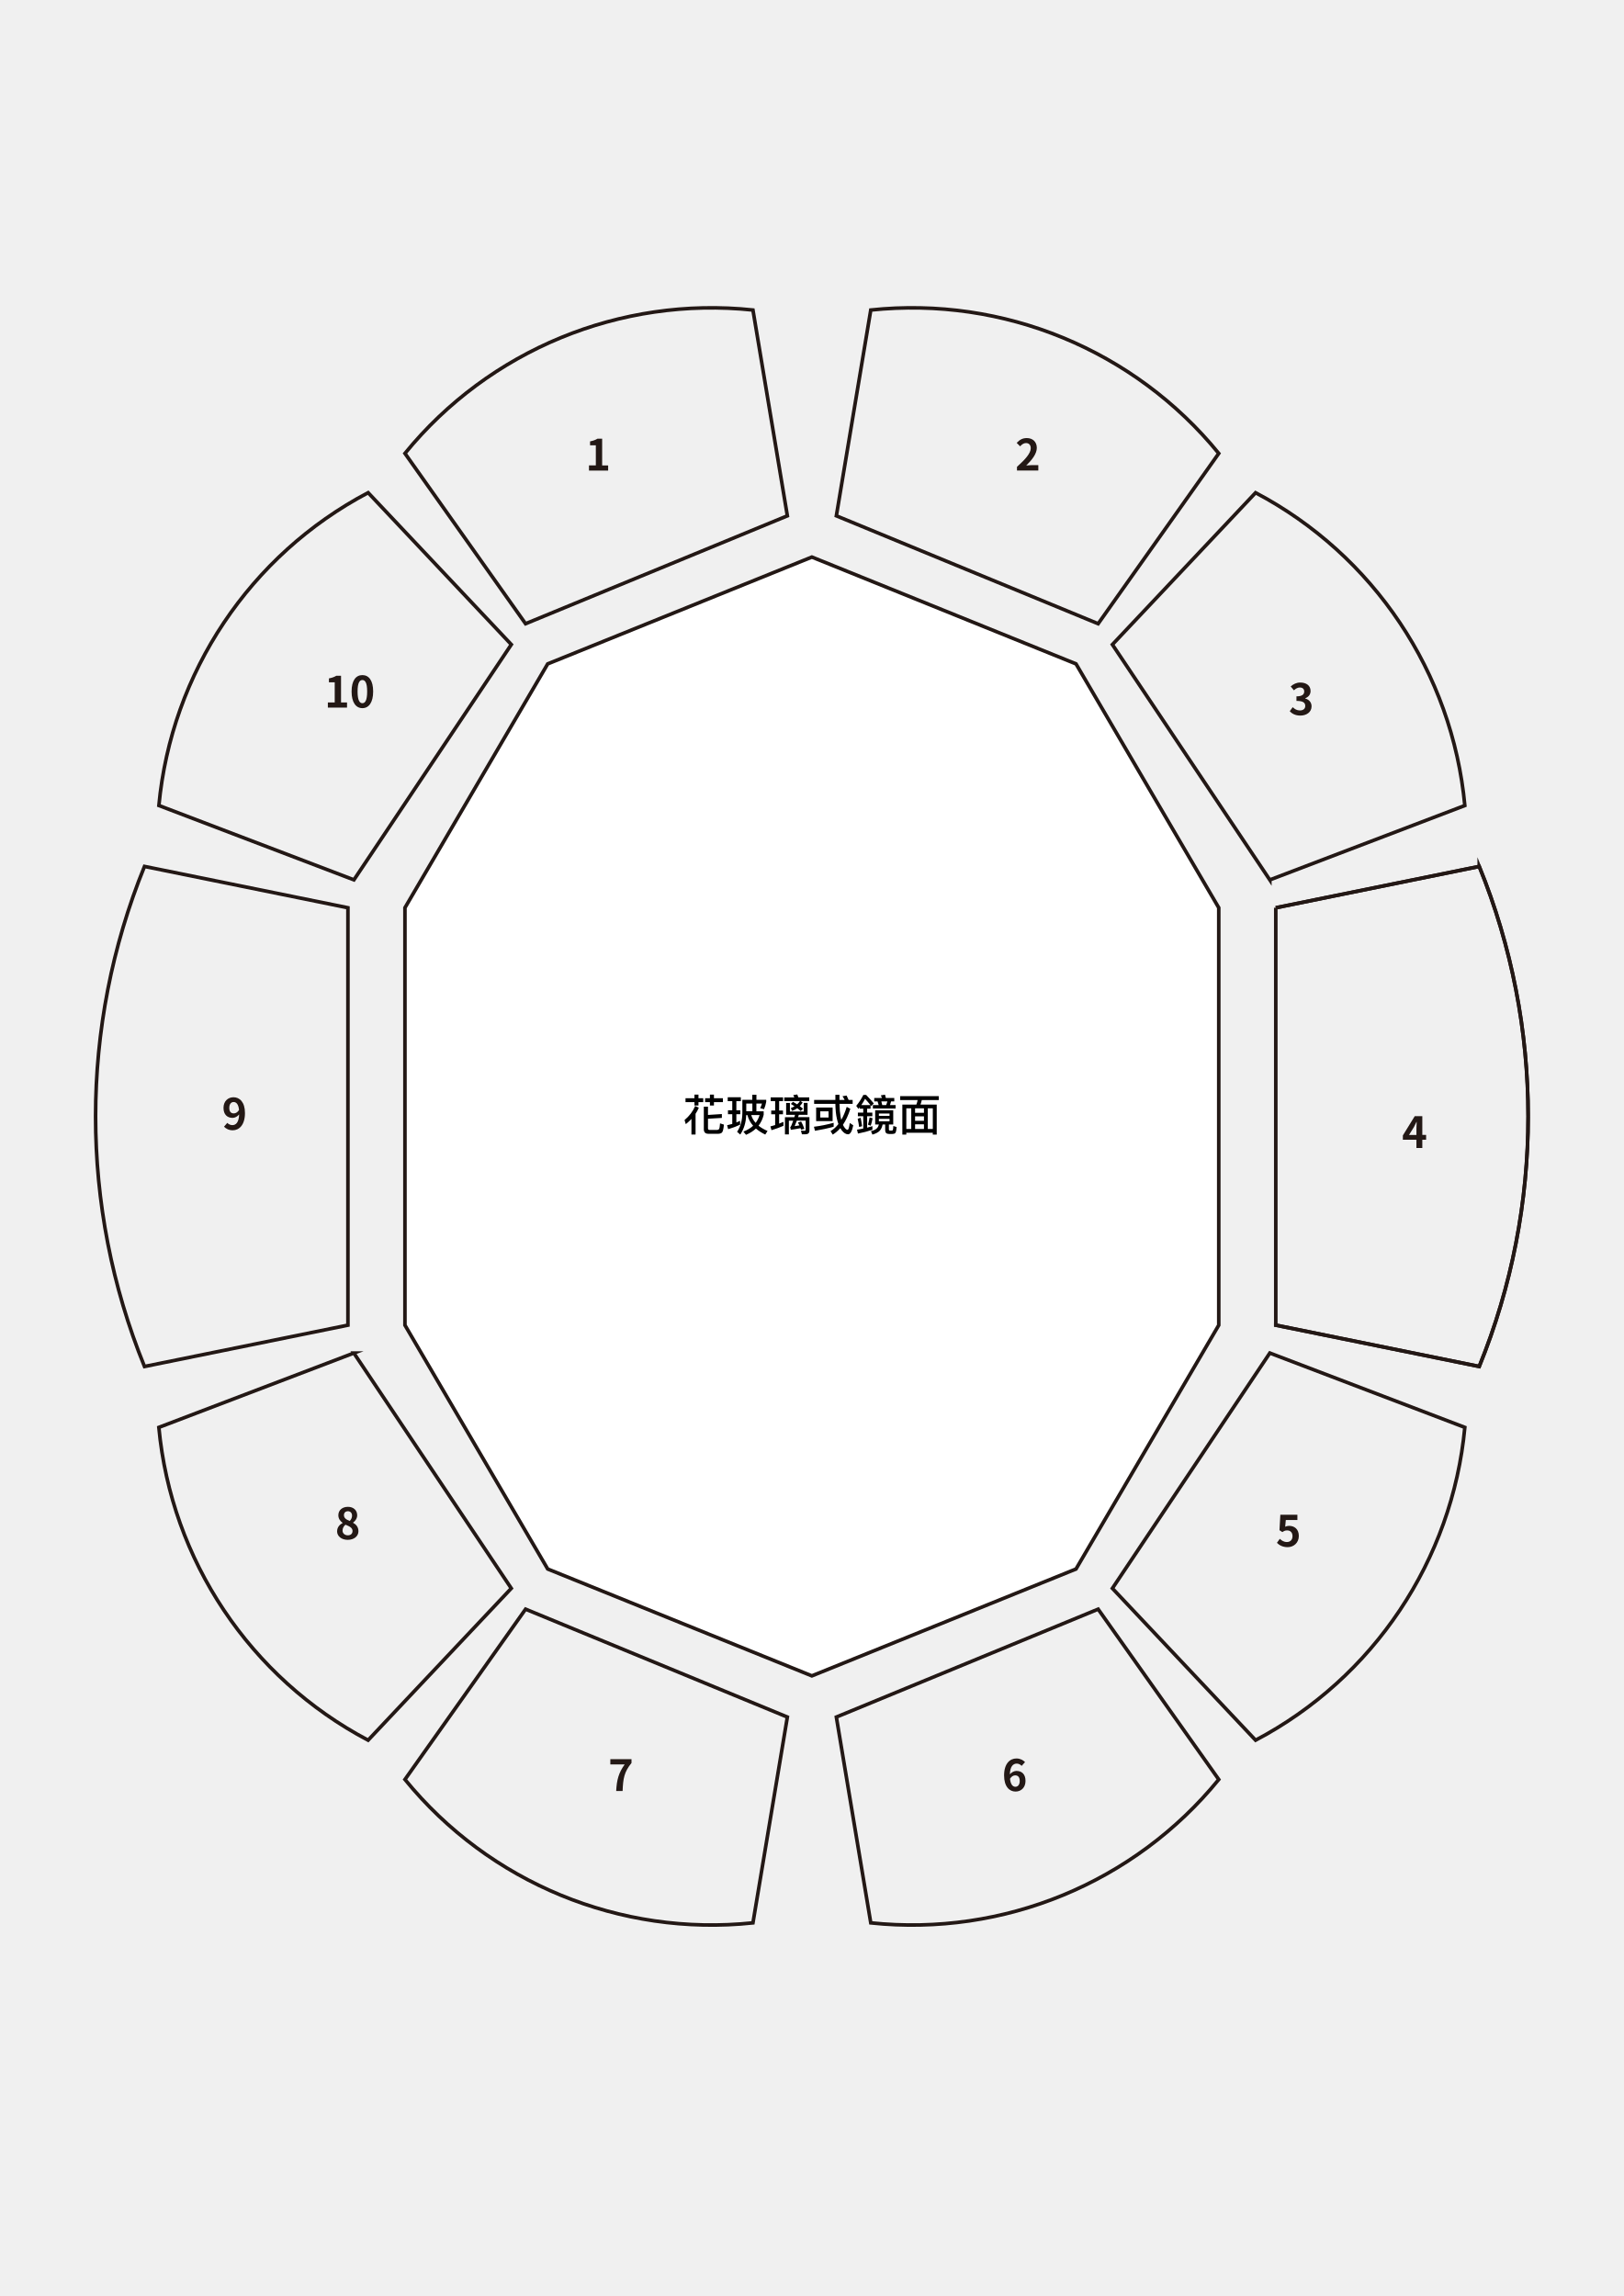
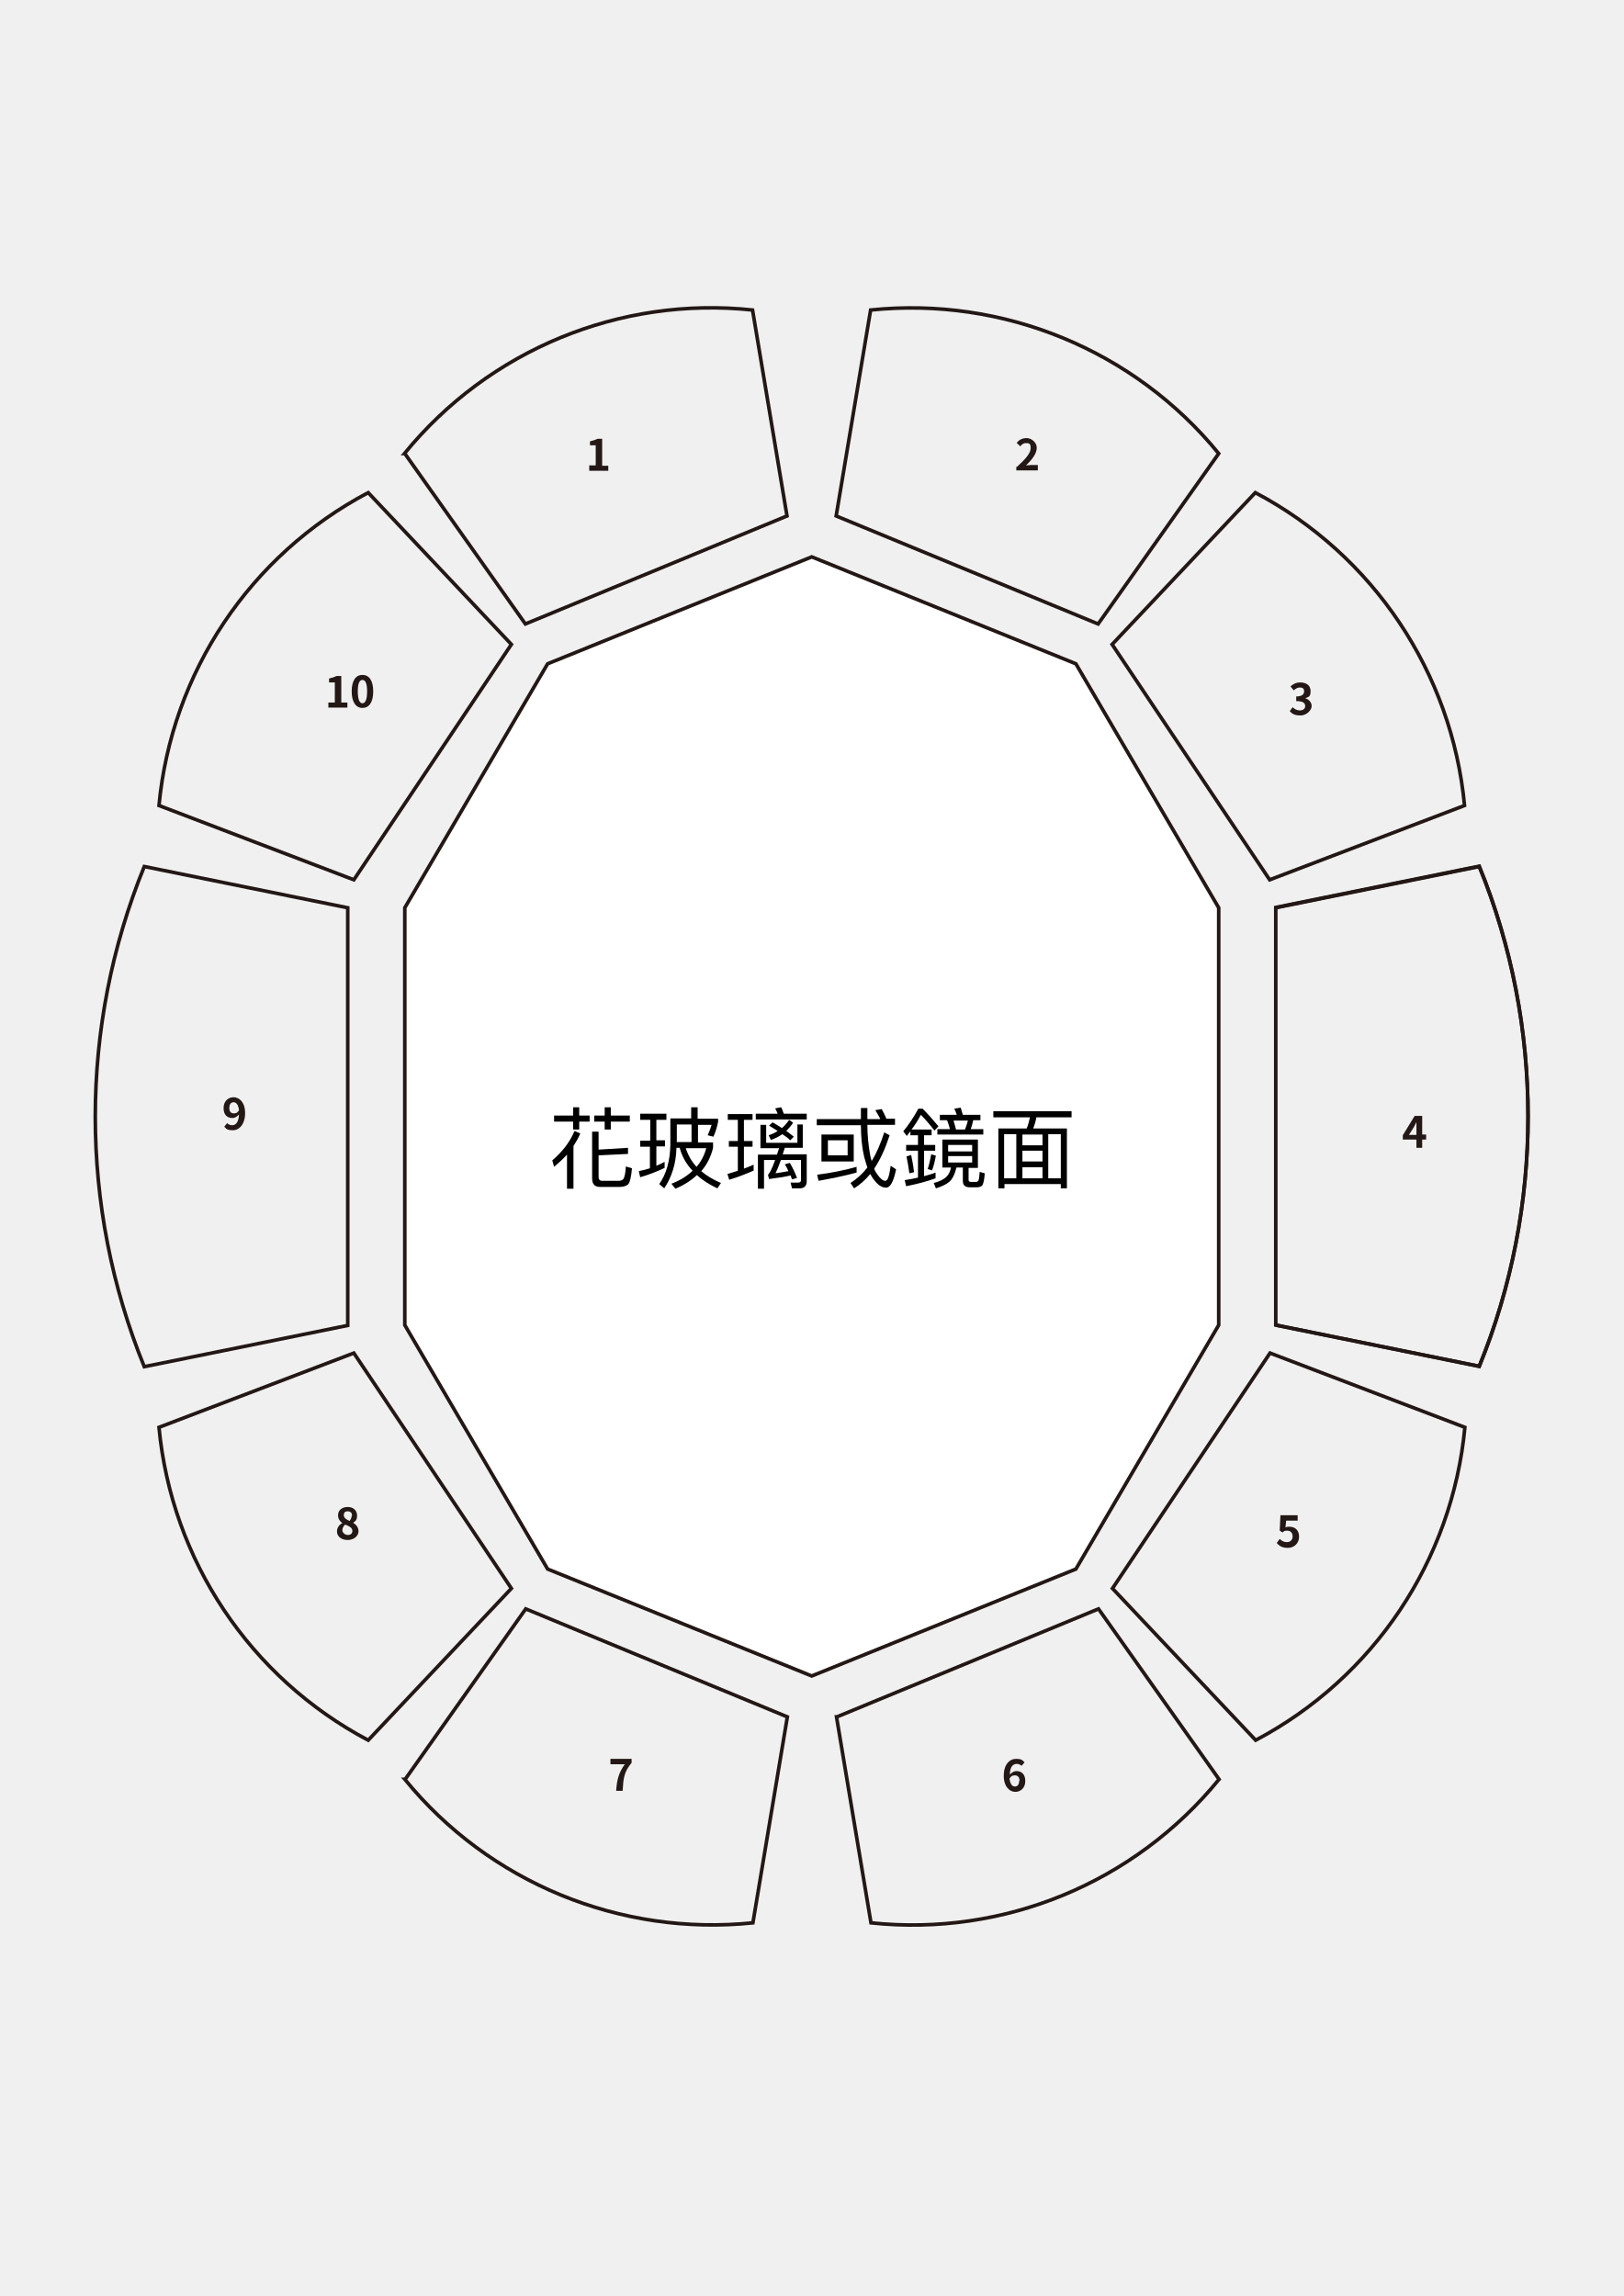
- <svg xmlns="http://www.w3.org/2000/svg" version="1.1" viewBox="0 0 452.45 639.89">
+ <svg xmlns="http://www.w3.org/2000/svg" version="1.1" viewBox="0 0 452.5 639.9">
+   <defs>
+     <style>
+       .cls-1, .cls-2 {
+         fill: none;
+       }
+ 
+       .cls-2 {
+         stroke: #231815;
+         stroke-miterlimit: 10;
+       }
+ 
+       .cls-3 {
+         fill: #231815;
+       }
+ 
+       .cls-4 {
+         fill: #fff;
+       }
+     </style>
+   </defs>
  <g>
    <g id="_图层_1" data-name="图层_1">
-       <path d="M164.12,129.71h1.91v-5.61h-1.61v-1.09c.89-.17,1.5-.4,2.06-.74h1.31v7.45h1.67v1.43h-5.34v-1.43h0Z" fill="#231815" />
-       <path d="M283.38,130.11c2.41-2.16,3.84-3.83,3.84-5.19,0-.9-.49-1.44-1.33-1.44-.65,0-1.19.42-1.63.91l-.96-.96c.82-.86,1.61-1.34,2.82-1.34,1.68,0,2.79,1.08,2.79,2.73s-1.33,3.33-2.95,4.92c.44-.05,1.03-.1,1.44-.1h1.93v1.49h-5.95v-1.02Z" fill="#231815" />
-       <path d="M359.39,198.21l.83-1.12c.53.52,1.17.91,1.98.91.9,0,1.51-.44,1.51-1.24,0-.88-.52-1.42-2.45-1.42v-1.27c1.63,0,2.16-.56,2.16-1.35,0-.7-.43-1.1-1.19-1.12-.64,0-1.15.31-1.68.79l-.9-1.08c.77-.67,1.62-1.09,2.66-1.09,1.71,0,2.88.84,2.88,2.36,0,.96-.54,1.65-1.49,2.03v.06c1.01.28,1.77,1.02,1.77,2.18,0,1.63-1.43,2.58-3.12,2.58-1.4,0-2.35-.53-2.97-1.24v.02Z" fill="#231815" />
-       <path d="M397.39,317.64h-1.06v2.3h-1.64v-2.3h-3.78v-1.2l3.31-5.37h2.11v5.23h1.06v1.34h0ZM394.69,316.3v-1.81c0-.52.05-1.32.07-1.83h-.05c-.22.47-.46.96-.71,1.44l-1.38,2.21h2.07Z" fill="#231815" />
-       <path d="M355.81,429.99l.82-1.13c.5.49,1.13.9,1.96.9.92,0,1.57-.59,1.57-1.63s-.6-1.61-1.5-1.61c-.53,0-.82.13-1.33.47l-.8-.53.24-4.31h4.75v1.47h-3.23l-.17,1.88c.35-.17.66-.25,1.07-.25,1.49,0,2.73.89,2.73,2.82s-1.46,3.12-3.11,3.12c-1.4,0-2.34-.55-3-1.21h0Z" fill="#231815" />
-       <path d="M284.7,492.16c-.31-.36-.85-.65-1.37-.65-1.02,0-1.86.77-1.93,2.99.48-.59,1.25-.95,1.82-.95,1.49,0,2.54.89,2.54,2.79s-1.27,2.96-2.78,2.96c-1.69,0-3.19-1.36-3.19-4.49,0-3.31,1.64-4.73,3.43-4.73,1.08,0,1.87.46,2.41,1.01l-.94,1.05v.02ZM284.15,496.34c0-1.05-.49-1.55-1.26-1.55-.48,0-1.01.25-1.45.94.17,1.62.77,2.24,1.51,2.24.66,0,1.2-.55,1.2-1.63Z" fill="#231815" />
-       <path d="M174.06,491.74h-3.99v-1.47h5.9v1.07c-2.06,2.52-2.34,4.33-2.48,7.81h-1.79c.16-3.08.67-5.05,2.36-7.4h0Z" fill="#231815" />
-       <path d="M93.94,426.77c0-1.14.7-1.87,1.52-2.31v-.06c-.68-.49-1.18-1.16-1.18-2.11,0-1.43,1.13-2.34,2.67-2.34s2.58.95,2.58,2.36c0,.88-.55,1.61-1.14,2.03v.06c.82.44,1.49,1.16,1.49,2.37,0,1.34-1.19,2.38-2.99,2.38-1.69,0-2.96-.98-2.96-2.38h.01ZM98.24,426.71c0-.92-.82-1.31-1.97-1.78-.48.38-.82.98-.82,1.64,0,.8.66,1.32,1.49,1.32.74,0,1.29-.42,1.29-1.19h.01ZM98.1,422.41c0-.72-.43-1.24-1.18-1.24-.6,0-1.08.4-1.08,1.1,0,.84.68,1.25,1.62,1.62.43-.46.64-.96.64-1.49h0Z" fill="#231815" />
-       <path d="M63.34,312.95c.32.35.88.62,1.4.62,1,0,1.82-.76,1.9-2.99-.46.6-1.21.97-1.82.97-1.48,0-2.54-.91-2.54-2.79s1.27-2.96,2.79-2.96c1.68,0,3.19,1.32,3.19,4.4,0,3.36-1.64,4.81-3.41,4.81-1.1,0-1.91-.47-2.43-1.01l.92-1.06h0ZM66.61,309.35c-.16-1.62-.77-2.22-1.52-2.22-.66,0-1.2.54-1.2,1.63s.49,1.54,1.26,1.54c.48,0,1.03-.26,1.46-.95Z" fill="#231815" />
+       <path class="cls-3" d="M164.1,129.7h1.9v-5.6h-1.6v-1.1c.9-.2,1.5-.4,2.1-.7h1.3v7.5h1.7v1.4h-5.3v-1.4h0Z" />
+       <path class="cls-3" d="M283.4,130.1c2.4-2.2,3.8-3.8,3.8-5.2s-.5-1.4-1.3-1.4-1.2.4-1.6.9l-1-1c.8-.9,1.6-1.3,2.8-1.3s2.8,1.1,2.8,2.7-1.3,3.3-3,4.9c.4,0,1-.1,1.4-.1h1.9v1.5h-6v-1Z" />
+       <path class="cls-3" d="M359.4,198.2l.8-1.1c.5.5,1.2.9,2,.9s1.5-.4,1.5-1.2-.5-1.4-2.5-1.4v-1.3c1.6,0,2.2-.6,2.2-1.4s-.4-1.1-1.2-1.1c-.6,0-1.1.3-1.7.8l-.9-1.1c.8-.7,1.6-1.1,2.7-1.1,1.7,0,2.9.8,2.9,2.4s-.5,1.6-1.5,2h0c1,.3,1.8,1.1,1.8,2.2s-1.4,2.6-3.1,2.6-2.4-.5-3-1.2h0s0,0,0,0Z" />
+       <path class="cls-3" d="M397.4,317.6h-1.1v2.3h-1.6v-2.3h-3.8v-1.2l3.3-5.4h2.1v5.2h1.1v1.3h0ZM394.7,316.3v-1.8c0-.5,0-1.3,0-1.8h0c-.2.5-.5,1-.7,1.4l-1.4,2.2h2.1,0Z" />
+       <path class="cls-3" d="M355.8,430l.8-1.1c.5.5,1.1.9,2,.9s1.6-.6,1.6-1.6-.6-1.6-1.5-1.6-.8.1-1.3.5l-.8-.5.2-4.3h4.8v1.5h-3.2l-.2,1.9c.4-.2.7-.2,1.1-.2,1.5,0,2.7.9,2.7,2.8s-1.5,3.1-3.1,3.1-2.3-.5-3-1.2h0Z" />
+       <path class="cls-3" d="M284.7,492.2c-.3-.4-.9-.6-1.4-.6-1,0-1.9.8-1.9,3,.5-.6,1.2-1,1.8-1,1.5,0,2.5.9,2.5,2.8s-1.3,3-2.8,3-3.2-1.4-3.2-4.5,1.6-4.7,3.4-4.7,1.9.5,2.4,1l-.9,1h0s0,0,0,0ZM284.1,496.3c0-1-.5-1.5-1.3-1.5s-1,.2-1.5.9c.2,1.6.8,2.2,1.5,2.2s1.2-.5,1.2-1.6Z" />
+       <path class="cls-3" d="M174.1,491.7h-4v-1.5h5.9v1.1c-2.1,2.5-2.3,4.3-2.5,7.8h-1.8c.2-3.1.7-5,2.4-7.4h0Z" />
+       <path class="cls-3" d="M93.9,426.8c0-1.1.7-1.9,1.5-2.3h0c-.7-.5-1.2-1.2-1.2-2.2,0-1.4,1.1-2.3,2.7-2.3s2.6,1,2.6,2.4-.6,1.6-1.1,2h0c.8.5,1.5,1.2,1.5,2.4s-1.2,2.4-3,2.4-3-1-3-2.4h0ZM98.2,426.7c0-.9-.8-1.3-2-1.8-.5.4-.8,1-.8,1.6s.7,1.3,1.5,1.3,1.3-.4,1.3-1.2h0ZM98.1,422.4c0-.7-.4-1.2-1.2-1.2s-1.1.4-1.1,1.1.7,1.2,1.6,1.6c.4-.5.6-1,.6-1.5h0Z" />
+       <path class="cls-3" d="M63.3,313c.3.4.9.6,1.4.6,1,0,1.8-.8,1.9-3-.5.6-1.2,1-1.8,1-1.5,0-2.5-.9-2.5-2.8s1.3-3,2.8-3,3.2,1.3,3.2,4.4-1.6,4.8-3.4,4.8-1.9-.5-2.4-1l.9-1.1h0ZM66.6,309.4c-.2-1.6-.8-2.2-1.5-2.2s-1.2.5-1.2,1.6.5,1.5,1.3,1.5,1-.3,1.5-1Z" />
      <g>
-         <path d="M91.36,195.77h1.91v-5.61h-1.61v-1.09c.89-.17,1.5-.4,2.06-.74h1.31v7.45h1.67v1.43h-5.34v-1.43h0Z" fill="#231815" />
-         <path d="M97.97,192.72c0-3.07,1.2-4.57,3.01-4.57s3,1.51,3,4.57-1.2,4.64-3,4.64-3.01-1.58-3.01-4.64ZM102.31,192.72c0-2.48-.58-3.2-1.33-3.2s-1.34.72-1.34,3.2.58,3.26,1.34,3.26,1.33-.77,1.33-3.26Z" fill="#231815" />
+         <path class="cls-3" d="M91.4,195.8h1.9v-5.6h-1.6v-1.1c.9-.2,1.5-.4,2.1-.7h1.3v7.4h1.7v1.4h-5.3v-1.4h0Z" />
+         <path class="cls-3" d="M98,192.7c0-3.1,1.2-4.6,3-4.6s3,1.5,3,4.6-1.2,4.6-3,4.6-3-1.6-3-4.6ZM102.3,192.7c0-2.5-.6-3.2-1.3-3.2s-1.3.7-1.3,3.2.6,3.3,1.3,3.3,1.3-.8,1.3-3.3Z" />
      </g>
-       <polygon points="339.61 311.15 339.61 369.32 299.83 437.28 226.23 467.06 152.62 437.28 112.84 369.32 112.84 311.15 112.84 252.99 152.62 185.02 226.23 155.25 299.83 185.02 339.61 252.99 339.61 311.15" fill="#fff" />
-       <polygon id="_x31_1" points="339.61 311.15 339.61 369.32 299.83 437.28 226.23 467.06 152.62 437.28 112.84 369.32 112.84 311.15 112.84 252.99 152.62 185.02 226.23 155.25 299.83 185.02 339.61 252.99 339.61 311.15" fill="none" stroke="#231815" stroke-miterlimit="10" />
-       <path d="M-71.41-101v841.89h595.28V-101H-71.41ZM408.19,224.49l-54.34,20.72-43.87-65.59,39.9-42.32c32.9,17.36,54.82,50.14,58.31,87.18h0ZM242.64,86.4c36.99-3.89,73.45,11.14,96.97,39.96l-33.61,47.47-72.95-30.07s9.59-57.36,9.59-57.36ZM102.58,137.31l39.9,42.32-43.87,65.59-54.35-20.72c3.49-37.03,25.42-69.81,58.31-87.18h0ZM40.26,241.47l56.69,11.52v116.33l-56.69,11.52c-18.17-44.68-18.17-94.69,0-139.37ZM44.26,397.81l54.35-20.72,43.87,65.58-39.9,42.32c-32.9-17.36-54.82-50.14-58.31-87.18h0ZM209.81,535.91c-36.99,3.89-73.45-11.14-96.97-39.96l33.61-47.47,72.95,30.07-9.59,57.36ZM146.45,173.83l-33.61-47.47c23.52-28.82,59.97-43.85,96.97-39.96l9.59,57.36-72.95,30.07h0ZM242.64,535.91l-9.59-57.36,72.95-30.07,33.61,47.47c-23.52,28.82-59.97,43.85-96.97,39.96h0ZM349.88,484.99l-39.9-42.32,43.87-65.58,54.34,20.72c-3.49,37.03-25.41,69.81-58.31,87.18h0ZM412.19,380.84l-56.69-11.52h0v-116.33h0l56.69-11.52c9.09,22.34,13.63,46.01,13.63,69.69s-4.54,47.35-13.63,69.69h0Z" fill="none" />
-       <path id="_x32_" d="M339.61,126.36c-23.52-28.82-59.97-43.85-96.97-39.96l-9.59,57.36,72.95,30.07,33.61-47.47h0Z" fill="none" stroke="#231815" stroke-miterlimit="10" />
-       <path id="_x33_" d="M353.84,245.22l54.34-20.72c-3.49-37.03-25.41-69.81-58.31-87.18l-39.9,42.32,43.87,65.59h0Z" fill="none" stroke="#231815" stroke-miterlimit="10" />
-       <path d="M355.5,369.32h0l56.69,11.52c9.09-22.34,13.63-46.01,13.63-69.69,0,23.67-4.54,47.35-13.63,69.68l-56.69-11.52h0Z" fill="none" stroke="#231815" stroke-miterlimit="10" />
-       <path id="_x36_" d="M233.05,478.54l9.59,57.36c36.99,3.89,73.45-11.14,96.97-39.96l-33.61-47.47-72.95,30.07h0Z" fill="none" stroke="#231815" stroke-miterlimit="10" />
-       <path id="_x35_" d="M309.97,442.67l39.9,42.32c32.9-17.36,54.82-50.14,58.31-87.18l-54.34-20.72-43.87,65.58h0Z" fill="none" stroke="#231815" stroke-miterlimit="10" />
-       <path d="M412.19,241.47l-56.69,11.52h0l56.69-11.52c9.09,22.34,13.63,46.01,13.63,69.68,0-23.67-4.54-47.35-13.63-69.69h0Z" fill="none" stroke="#231815" stroke-miterlimit="10" />
-       <path d="M355.5,252.99v116.33l56.69,11.52c9.09-22.34,13.63-46.01,13.63-69.68s-4.54-47.35-13.63-69.68l-56.69,11.52h0Z" fill="none" stroke="#231815" stroke-miterlimit="10" />
-       <path id="_x31_" d="M112.84,126.36l33.61,47.47,72.95-30.07-9.59-57.36c-36.99-3.89-73.45,11.14-96.97,39.96Z" fill="none" stroke="#231815" stroke-miterlimit="10" />
-       <path id="_x31_0" d="M102.58,137.31c-32.9,17.36-54.82,50.14-58.31,87.18l54.35,20.72,43.86-65.58-39.9-42.32Z" fill="none" stroke="#231815" stroke-miterlimit="10" />
-       <path id="_x37_" d="M112.84,495.94c23.52,28.82,59.97,43.85,96.97,39.96l9.59-57.36-72.95-30.07-33.61,47.47h0Z" fill="none" stroke="#231815" stroke-miterlimit="10" />
-       <path id="_x38_" d="M98.61,377.09l-54.35,20.72c3.49,37.03,25.42,69.81,58.31,87.18l39.9-42.32-43.87-65.58h0Z" fill="none" stroke="#231815" stroke-miterlimit="10" />
-       <path id="_x39_" d="M96.95,252.99l-56.69-11.52c-18.17,44.68-18.17,94.69,0,139.37l56.69-11.52v-116.33Z" fill="none" stroke="#231815" stroke-miterlimit="10" />
+       <polygon class="cls-4" points="339.6 311.1 339.6 369.3 299.8 437.3 226.2 467.1 152.6 437.3 112.8 369.3 112.8 311.1 112.8 253 152.6 185 226.2 155.2 299.8 185 339.6 253 339.6 311.1" />
+       <polygon id="_x31_1" class="cls-2" points="339.6 311.1 339.6 369.3 299.8 437.3 226.2 467.1 152.6 437.3 112.8 369.3 112.8 311.1 112.8 253 152.6 185 226.2 155.2 299.8 185 339.6 253 339.6 311.1" />
+       <path class="cls-1" d="M408.2,224.5l-54.3,20.7-43.9-65.6,39.9-42.3c32.9,17.4,54.8,50.1,58.3,87.2h0ZM242.6,86.4c37-3.9,73.4,11.1,97,40l-33.6,47.5-72.9-30.1s9.6-57.4,9.6-57.4ZM102.6,137.3l39.9,42.3-43.9,65.6-54.3-20.7c3.5-37,25.4-69.8,58.3-87.2h0ZM40.3,241.5l56.7,11.5v116.3l-56.7,11.5c-18.2-44.7-18.2-94.7,0-139.4ZM44.3,397.8l54.4-20.7,43.9,65.6-39.9,42.3c-32.9-17.4-54.8-50.1-58.3-87.2h0ZM209.8,535.9c-37,3.9-73.4-11.1-97-40l33.6-47.5,72.9,30.1-9.6,57.4ZM146.4,173.8l-33.6-47.5c23.5-28.8,60-43.8,97-40l9.6,57.4-72.9,30.1h0ZM242.6,535.9l-9.6-57.4,72.9-30.1,33.6,47.5c-23.5,28.8-60,43.9-97,40h0ZM349.9,485l-39.9-42.3,43.9-65.6,54.3,20.7c-3.5,37-25.4,69.8-58.3,87.2h0ZM412.2,380.8l-56.7-11.5h0v-116.3h0l56.7-11.5c9.1,22.3,13.6,46,13.6,69.7s-4.5,47.4-13.6,69.7h0Z" />
+       <path id="_x32_" class="cls-2" d="M339.6,126.4c-23.5-28.8-60-43.8-97-40l-9.6,57.4,73,30.1,33.6-47.5h0Z" />
+       <path id="_x33_" class="cls-2" d="M353.8,245.2l54.3-20.7c-3.5-37-25.4-69.8-58.3-87.2l-39.9,42.3,43.9,65.6h0Z" />
+       <path class="cls-2" d="M355.5,369.3h0l56.7,11.5c9.1-22.3,13.6-46,13.6-69.7,0,23.7-4.5,47.4-13.6,69.7l-56.7-11.5h0Z" />
+       <path id="_x36_" class="cls-2" d="M233.1,478.5l9.6,57.4c37,3.9,73.4-11.1,97-40l-33.6-47.5-72.9,30.1h0Z" />
+       <path id="_x35_" class="cls-2" d="M310,442.7l39.9,42.3c32.9-17.4,54.8-50.1,58.3-87.2l-54.3-20.7-43.9,65.6h0Z" />
+       <path class="cls-2" d="M412.2,241.5l-56.7,11.5h0l56.7-11.5c9.1,22.3,13.6,46,13.6,69.7,0-23.7-4.5-47.4-13.6-69.7h0Z" />
+       <path class="cls-2" d="M355.5,253v116.3l56.7,11.5c9.1-22.3,13.6-46,13.6-69.7s-4.5-47.4-13.6-69.7l-56.7,11.5h0Z" />
+       <path id="_x31_" class="cls-2" d="M112.8,126.4l33.6,47.5,72.9-30.1-9.6-57.4c-37-3.9-73.4,11.1-97,40Z" />
+       <path id="_x31_0" class="cls-2" d="M102.6,137.3c-32.9,17.4-54.8,50.1-58.3,87.2l54.3,20.7,43.9-65.6s-39.9-42.3-39.9-42.3Z" />
+       <path id="_x37_" class="cls-2" d="M112.8,495.9c23.5,28.8,60,43.8,97,40l9.6-57.4-72.9-30.1-33.6,47.5h0Z" />
+       <path id="_x38_" class="cls-2" d="M98.6,377.1l-54.3,20.7c3.5,37,25.4,69.8,58.3,87.2l39.9-42.3-43.9-65.6h0Z" />
+       <path id="_x39_" class="cls-2" d="M96.9,253l-56.7-11.5c-18.2,44.7-18.2,94.7,0,139.4l56.7-11.5v-116.3Z" />
      <g>
-         <path d="M191.1,313.3l-.35-1.14c1.34-1.13,2.33-2.43,2.96-3.92l1.02.48c-.25.59-.55,1.15-.91,1.69v5.78h-1.15v-4.34c-.48.5-1,1-1.57,1.45ZM193.51,306.08v-1.02h1.12v1.02h1.33v1.08h-1.33v.94h-1.12v-.94h-2.49v-1.08h2.49ZM197.37,315.98c-.84,0-1.25-.43-1.25-1.3v-6.26h1.16v2.31l3.87-.25v1.08l-3.87.23v2.64c0,.31.14.48.43.48h2.09c.25,0,.43-.08.55-.24.14-.17.24-.71.29-1.59l1.08.35c-.11,1.24-.3,1.98-.56,2.22-.24.22-.62.34-1.15.34h-2.64ZM198.94,305.06v1.02h2.5v1.08h-2.5v.94h-1.12v-.94h-1.34v-1.08h1.34v-1.02h1.12Z" />
-         <path d="M204.05,309.43v-2.54h-1.27v-1.09h3.66v1.09h-1.25v2.54h1.09v1.1h-1.09v2.3c.36-.14.71-.3,1.04-.47v1.09c-1.06.49-2.16.91-3.33,1.25l-.29-1.1c.48-.1.96-.22,1.44-.36v-2.71h-1.2v-1.1h1.2ZM210.78,305.09v1.42h2.73v.54c-.12.7-.32,1.39-.61,2.08l-1.07-.29c.19-.38.35-.8.49-1.28h-1.55v2.16h2.03v.97c-.28,1.16-.76,2.17-1.43,3.04.68.55,1.52,1.04,2.51,1.47l-.64,1c-1.03-.5-1.91-1.07-2.6-1.68-.75.71-1.68,1.3-2.76,1.75l-.73-.89c1.09-.43,1.99-.97,2.71-1.64-.79-.89-1.32-1.88-1.58-2.96h-.35c-.08,2.1-.64,3.91-1.66,5.42l-.88-.77c.93-1.37,1.43-3.08,1.47-5.17v-3.74h2.77v-1.42h1.13ZM207.95,307.55v2.16h1.7v-2.16h-1.7ZM211.66,310.76h-2.33c.24.82.65,1.54,1.24,2.18.49-.65.85-1.37,1.09-2.18Z" />
-         <path d="M218.31,313.76c-.96.43-2.08.84-3.33,1.22l-.31-1.05c.46-.12.9-.25,1.33-.38v-3h-1.1v-1.05h1.1v-2.63h-1.25v-1.04h3.45v1.04h-1.09v2.63h1.07v1.05h-1.07v2.6c.42-.16.82-.32,1.2-.49v1.1ZM221.34,305.83c-.1-.22-.19-.43-.3-.62l1.12-.19c.1.24.2.52.31.82h3.03v1.02h-2.4l.55.42c-.24.38-.5.71-.79,1,.34.24.64.47.91.71l-.66.66c-.28-.26-.59-.53-.95-.79-.43.3-.91.55-1.44.74l-.35-.79c.37-.14.72-.3,1.03-.49-.32-.22-.67-.44-1.03-.66l.6-.59c.41.24.79.47,1.15.71.3-.26.56-.58.79-.91h-4.37v-1.02h2.78ZM223.99,307.37h1.04v3.32h-2.43c-.07.23-.14.44-.22.66h3.17v3.74c0,.68-.37,1.03-1.09,1.03h-1l-.28-1.02.92.05c.26,0,.4-.1.4-.29v-2.54h-2.46c-.24.66-.44,1.18-.61,1.54.48-.07.91-.14,1.32-.22-.12-.28-.25-.54-.4-.79l.89-.29c.33.59.63,1.27.9,2.05l-.91.23c-.05-.16-.11-.3-.16-.42-.79.17-1.69.31-2.7.46l-.17-.74c.19-.12.47-.73.83-1.81h-1.21v3.83h-1.09v-4.8h2.61l.19-.66h-2.47v-3.32h1.05v2.39h3.86v-2.39Z" />
-         <path d="M232.31,314.01c-1.62.46-3.36.83-5.22,1.14l-.28-1.13c1.87-.23,3.71-.6,5.49-1.1v1.09ZM234.51,314.96c-.13-.18-.25-.36-.35-.55-.65.74-1.36,1.34-2.11,1.8l-.62-.97c.82-.48,1.55-1.14,2.2-1.97-.16-.43-.29-.9-.41-1.4-.28-1.2-.42-2.6-.44-4.22h-5.92v-1.1h5.92v-1.44h1.14v1.44h1.44c-.18-.37-.38-.72-.6-1.04l1.15-.18c.19.36.37.77.56,1.22h1.12v1.1h-3.66c.02,1.37.13,2.57.31,3.62.05.29.11.56.18.83.6-1.03,1.1-2.23,1.52-3.62l1.01.54c-.56,1.78-1.25,3.26-2.06,4.46.07.18.17.35.26.5.38.6.72.9,1.03.9.24,0,.44-.64.61-1.91l.97.65c-.34,1.67-.82,2.51-1.45,2.51-.62-.01-1.22-.4-1.8-1.16ZM232.01,308.67v3.79h-4.59v-3.79h4.59ZM230.88,309.73h-2.31v1.71h2.31v-1.71Z" />
-         <path d="M239.56,308.99v-.4c-.12.16-.24.31-.36.46l-.61-.85c.72-.86,1.39-1.87,1.99-3.05h.77c.74.77,1.46,1.56,2.13,2.37l-.71.76c-.07-.1-.14-.18-.19-.25v.96h-.95v1.09h1.45v1.01h-1.45v3.19c.5-.13,1-.28,1.47-.43v1.02c-1.25.42-2.59.77-4.03,1.05l-.26-1.09c.6-.08,1.17-.19,1.74-.31v-3.43h-1.5v-1.01h1.5v-1.09h-1ZM240.22,313.87l-.82.22c-.11-.8-.24-1.57-.41-2.29l.83-.28c.14.68.28,1.46.4,2.35ZM242.54,307.98c-.6-.76-1.09-1.33-1.49-1.74-.31.6-.66,1.19-1.04,1.74h2.53ZM243.15,311.66c-.14.79-.31,1.47-.52,2.07l-.77-.29c.17-.53.31-1.2.46-2.01l.83.23ZM248.9,309.44v3.96h-1.21v1.39c0,.19.11.3.34.3h.47c.12,0,.22-.06.29-.16.07-.13.11-.5.13-1.12l.92.29c-.07.94-.19,1.49-.38,1.68-.17.17-.42.25-.77.25h-.96c-.72,0-1.07-.35-1.07-1.04v-1.6h-.72c-.13.67-.37,1.24-.73,1.67-.41.48-1.12.86-2.11,1.15l-.4-.95c.77-.19,1.32-.47,1.67-.83.25-.26.43-.61.54-1.04h-1.04v-3.96h5.04ZM245.76,306c-.1-.26-.19-.5-.31-.73l1.15-.19c.08.26.17.58.25.92h2.34v.96h-.88c-.08.35-.19.68-.31,1.02h1.56v.96h-6.33v-.96h1.62c-.1-.36-.2-.71-.32-1.02h-.92v-.96h2.16ZM247.87,310.99v-.65h-2.97v.65h2.97ZM247.87,311.83h-2.97v.67h2.97v-.67ZM246.92,307.98c.14-.34.26-.67.35-1.02h-1.68c.08.31.17.66.25,1.02h1.08Z" />
-         <path d="M261.59,305.5v1.09h-4.73c-.1.43-.22.85-.37,1.26h4.53v8.35h-1.1v-.5h-7.38v.5h-1.1v-8.35h3.9c.16-.41.28-.83.36-1.26h-4.86v-1.09h10.75ZM253.92,314.63v-5.74h-1.37v5.74h1.37ZM257.46,310.14v-1.25h-2.47v1.25h2.47ZM257.46,312.37v-1.25h-2.47v1.25h2.47ZM257.46,314.63v-1.29h-2.47v1.29h2.47ZM259.93,314.63v-5.74h-1.4v5.74h1.4Z" />
+         <path d="M154.4,325.2l-.5-1.8c2.8-2.4,4.9-5.1,6.2-8.2l1.6.7c-.5,1.2-1.2,2.4-1.9,3.5v11.9h-1.8v-9.5c-1.1,1.2-2.3,2.3-3.6,3.4ZM159.7,310.9v-2.3h1.7v2.3h2.9v1.7h-2.9v2.2h-1.7v-2.2h-5.3v-1.7h5.3ZM167.2,330.8c-1.5,0-2.2-.8-2.2-2.4v-13h1.8v5l8.2-.5v1.7l-8.2.4v6c0,.7.3,1.1,1,1.1h4.6c.6,0,1-.2,1.3-.5.3-.4.6-1.6.7-3.5l1.7.5c-.2,2.5-.6,4-1.1,4.5-.5.4-1.2.7-2.3.7h-5.4ZM170.2,308.6v2.3h5.3v1.7h-5.3v2.2h-1.7v-2.2h-2.9v-1.7h2.9v-2.3h1.7Z" />
+         <path d="M181.2,317.8v-5.7h-2.8v-1.7h7.3v1.7h-2.8v5.7h2.4v1.7h-2.4v5.4c.8-.3,1.6-.7,2.3-1.1v1.7c-2.1,1-4.4,1.9-6.8,2.6l-.4-1.7c1.1-.2,2.1-.5,3.1-.8v-6h-2.7v-1.7h2.7ZM194.4,308.7v3.1h5.7v.9c-.3,1.4-.7,2.8-1.3,4.1l-1.6-.4c.4-.9.8-1.9,1.1-2.9h-3.8v4.9h4.2v1.5c-.6,2.5-1.7,4.7-3.3,6.5,1.5,1.3,3.4,2.4,5.5,3.3l-1,1.5c-2.3-1.1-4.2-2.3-5.7-3.7-1.6,1.5-3.6,2.8-6,3.8l-1.1-1.4c2.4-.9,4.3-2.1,5.9-3.6-1.8-1.9-3-4.1-3.6-6.4h-.9c-.1,4.4-1.3,8.1-3.4,11.3l-1.4-1.2c2-2.8,3-6.5,3.1-10.9v-7.4h5.8v-3.1h1.8ZM188.6,313.4v4.9h4.1v-4.9h-4.1ZM196.9,320h-5.8c.6,1.9,1.6,3.7,3,5.2,1.3-1.5,2.2-3.3,2.7-5.2Z" />
+         <path d="M210.1,326.2c-2,.9-4.3,1.8-6.9,2.6l-.5-1.6c1-.3,2-.6,2.9-.9v-6.7h-2.5v-1.6h2.5v-5.9h-2.8v-1.6h6.9v1.6h-2.4v5.9h2.4v1.6h-2.4v6.1c1-.4,1.9-.7,2.7-1.1v1.7ZM216.7,310.4c-.2-.5-.4-1-.7-1.5l1.7-.3c.2.5.5,1.1.7,1.8h6.4v1.6h-14.2v-1.6h6.1ZM222.1,313.4h1.6v6.5h-5c-.2.6-.4,1.2-.6,1.8h6.7v7.5c0,1.3-.7,2-2,2h-2.1l-.4-1.6h2c.6,0,.9-.2.9-.7v-5.6h-5.6c-.6,1.7-1.1,2.9-1.5,3.7,1.3-.2,2.6-.4,3.6-.6-.3-.7-.6-1.3-1-1.9l1.4-.4c.7,1.2,1.4,2.6,2,4.2l-1.4.4c-.1-.4-.3-.7-.4-1.1-1.7.4-3.7.7-6,1l-.3-1.2c.4-.3,1.1-1.6,2-4.1h-3.1v8h-1.7v-9.5h5.3c.2-.6.4-1.2.6-1.8h-5.2v-6.5h1.6v5h8.7v-5ZM217.9,314.4c.8-.7,1.4-1.4,2-2.3l1.1.8c-.5.8-1.2,1.6-1.9,2.3.8.5,1.4,1.1,2.1,1.6l-1,1c-.6-.6-1.4-1.2-2.2-1.7-1,.7-2,1.2-3.2,1.6l-.6-1.3c.9-.3,1.8-.7,2.5-1.2-.8-.5-1.6-1-2.4-1.5l1-.9c.9.5,1.8,1.1,2.6,1.6Z" />
+         <path d="M243.4,328.7c-.3-.5-.6-1-.9-1.5-1.4,1.7-2.9,3-4.5,4l-1-1.5c1.7-1.1,3.3-2.5,4.7-4.3-.3-.9-.6-1.9-.9-3-.6-2.5-.9-5.5-.9-8.8h-12.3v-1.7h12.3v-3.1h1.8v3.1h3.6c-.4-.9-.9-1.7-1.4-2.5l1.8-.3c.4.8.9,1.7,1.3,2.7h2.4v1.7h-7.7c0,3,.3,5.6.7,8,.1.8.3,1.5.5,2.1,1.4-2.3,2.5-4.9,3.5-8l1.5.8c-1.2,3.7-2.6,6.8-4.3,9.3.2.6.5,1.1.8,1.5.9,1.3,1.6,1.9,2.3,1.9s1.1-1.4,1.5-4.2l1.5,1c-.7,3.4-1.6,5.1-2.8,5.1-1.2,0-2.4-.8-3.5-2.4ZM238.7,326.8c-3.3.9-6.8,1.6-10.6,2.3l-.4-1.7c3.8-.5,7.5-1.2,11-2.2v1.7ZM237.9,316.2v7.5h-9v-7.5h9ZM236.2,317.8h-5.5v4.2h5.5v-4.2Z" />
+         <path d="M253.7,316.3v-1c-.3.4-.7.8-1,1.3l-1-1.3c1.5-1.8,2.9-3.9,4.2-6.3h1.2c1.5,1.5,3,3.2,4.4,4.9l-1.1,1.2c-1.4-1.8-2.7-3.3-3.8-4.4-.8,1.5-1.6,2.8-2.6,4.1h5.6v1.6h-2.1v2.7h3.1v1.6h-3.1v7.1c1.1-.3,2.2-.6,3.2-1v1.6c-2.5.9-5.2,1.6-8.2,2.2l-.4-1.7c1.3-.2,2.5-.4,3.7-.7v-7.5h-3.3v-1.6h3.3v-2.7h-2.2ZM254.7,326.7l-1.3.3c-.2-1.6-.5-3.2-.8-4.7l1.3-.4c.3,1.4.6,3,.8,4.8ZM260.8,322c-.3,1.6-.6,3-1.1,4.2l-1.2-.4c.4-1.1.7-2.5,1-4.1l1.3.4ZM272.5,317.7v7.8h-2.6v3.3c0,.4.2.6.7.6h1.3c.3,0,.6-.1.7-.3.2-.3.3-1.1.4-2.5l1.4.4c-.1,1.8-.4,3-.7,3.4-.3.3-.8.5-1.5.5h-2c-1.3,0-1.9-.6-1.9-1.8v-3.7h-1.8c-.3,1.4-.8,2.6-1.5,3.5-.9,1-2.3,1.7-4.2,2.3l-.6-1.5c1.6-.4,2.8-1,3.6-1.8.6-.6,1-1.5,1.2-2.5h-2.4v-7.8h9.9ZM266.6,310.7c-.2-.6-.4-1.2-.7-1.7l1.8-.3c.2.6.4,1.3.6,2h4.9v1.5h-2c-.2.9-.4,1.7-.7,2.5h3.5v1.5h-12.8v-1.5h3.5c-.2-.9-.5-1.7-.8-2.5h-2v-1.5h4.7ZM270.9,320.9v-1.8h-6.7v1.8h6.7ZM270.9,322.2h-6.7v1.8h6.7v-1.8ZM268.9,314.8c.3-.8.6-1.6.8-2.5h-4c.2.8.5,1.6.7,2.5h2.6Z" />
+         <path d="M298.6,309.7v1.7h-9.8c-.2,1.1-.5,2.1-.9,3.1h9.4v16.7h-1.7v-1.2h-15.7v1.2h-1.7v-16.7h7.9c.4-1,.7-2.1.9-3.1h-10.2v-1.7h21.9ZM283.2,328.4v-12.3h-3.4v12.3h3.4ZM290.5,319.2v-3h-5.6v3h5.6ZM290.5,323.7v-3h-5.6v3h5.6ZM290.5,328.4v-3.1h-5.6v3.1h5.6ZM295.6,328.4v-12.3h-3.5v12.3h3.5Z" />
      </g>
    </g>
  </g>
</svg>
